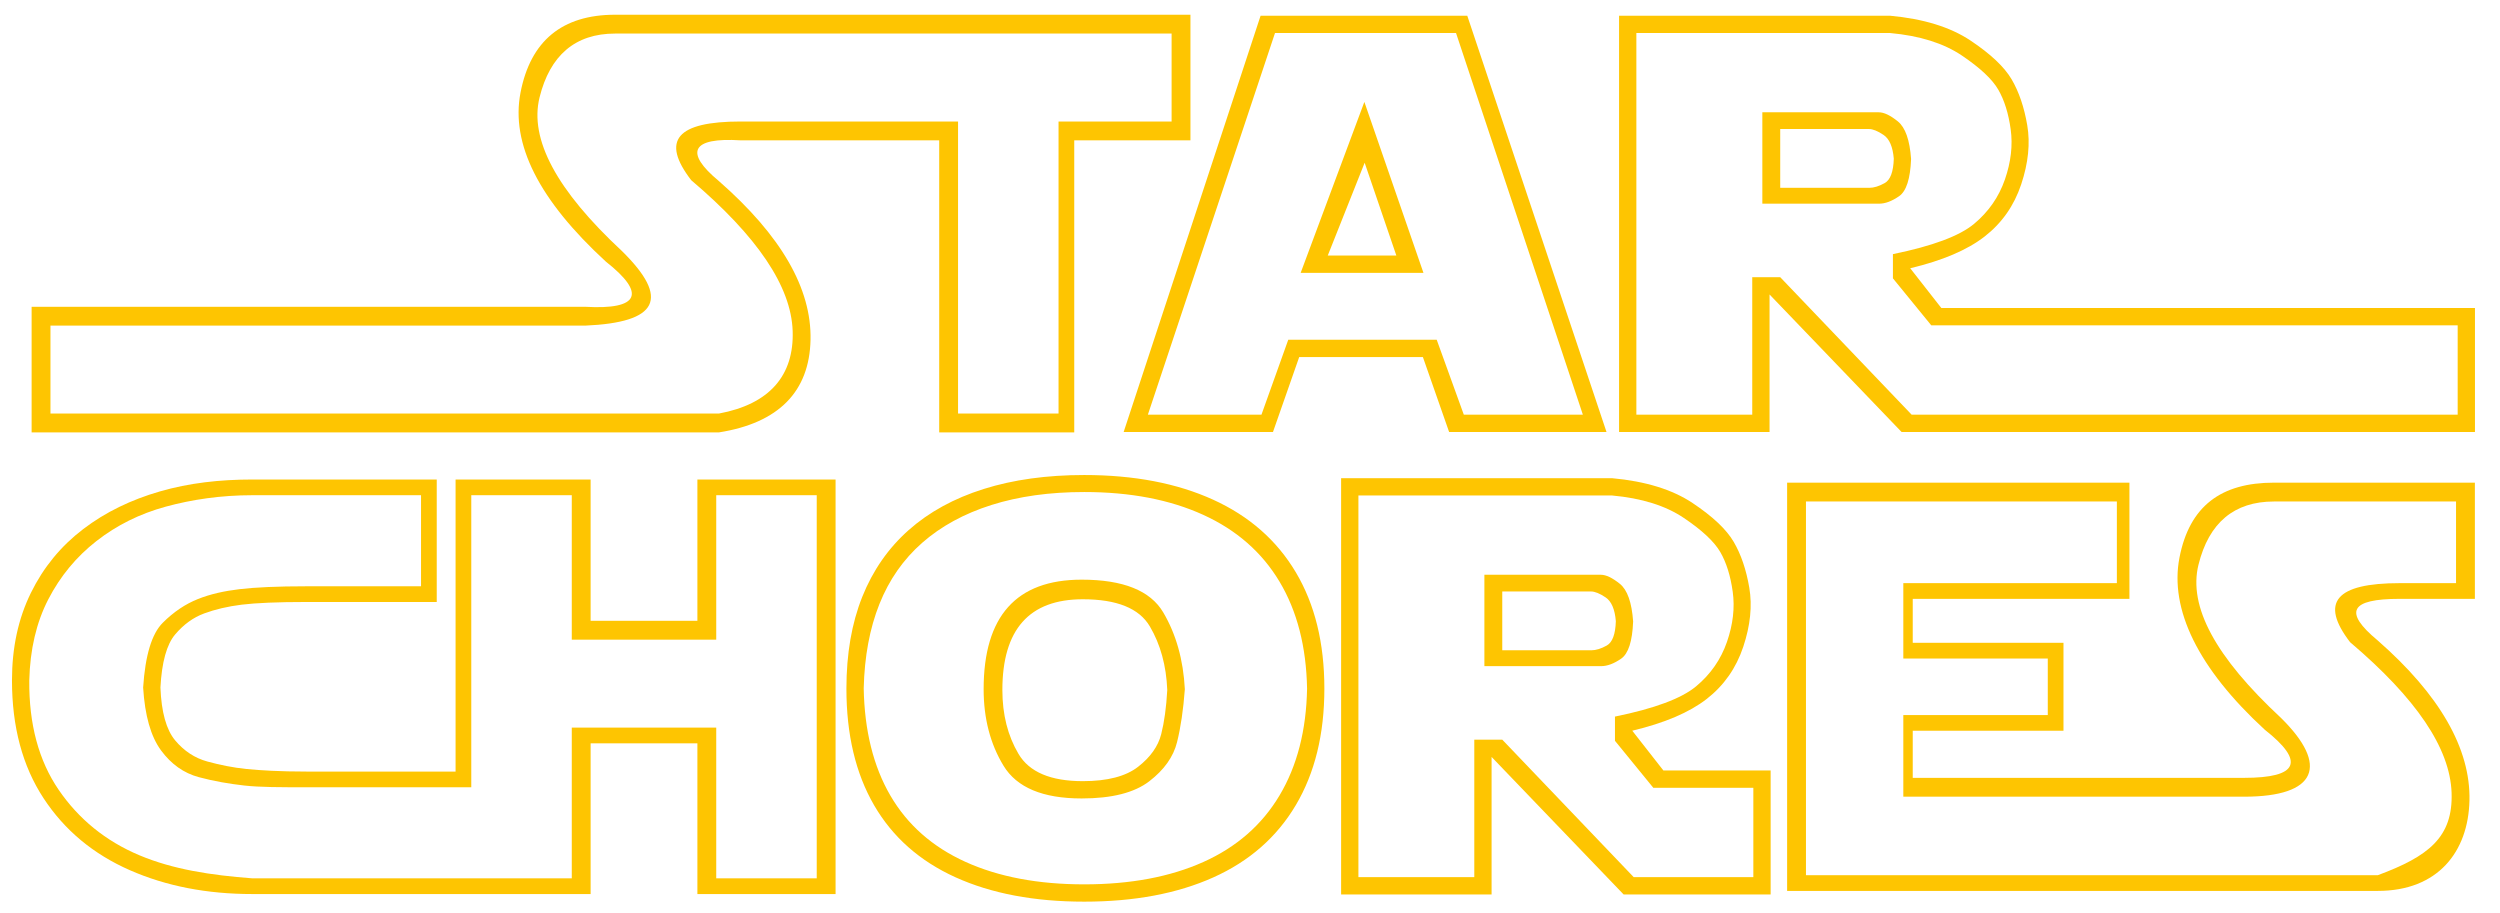
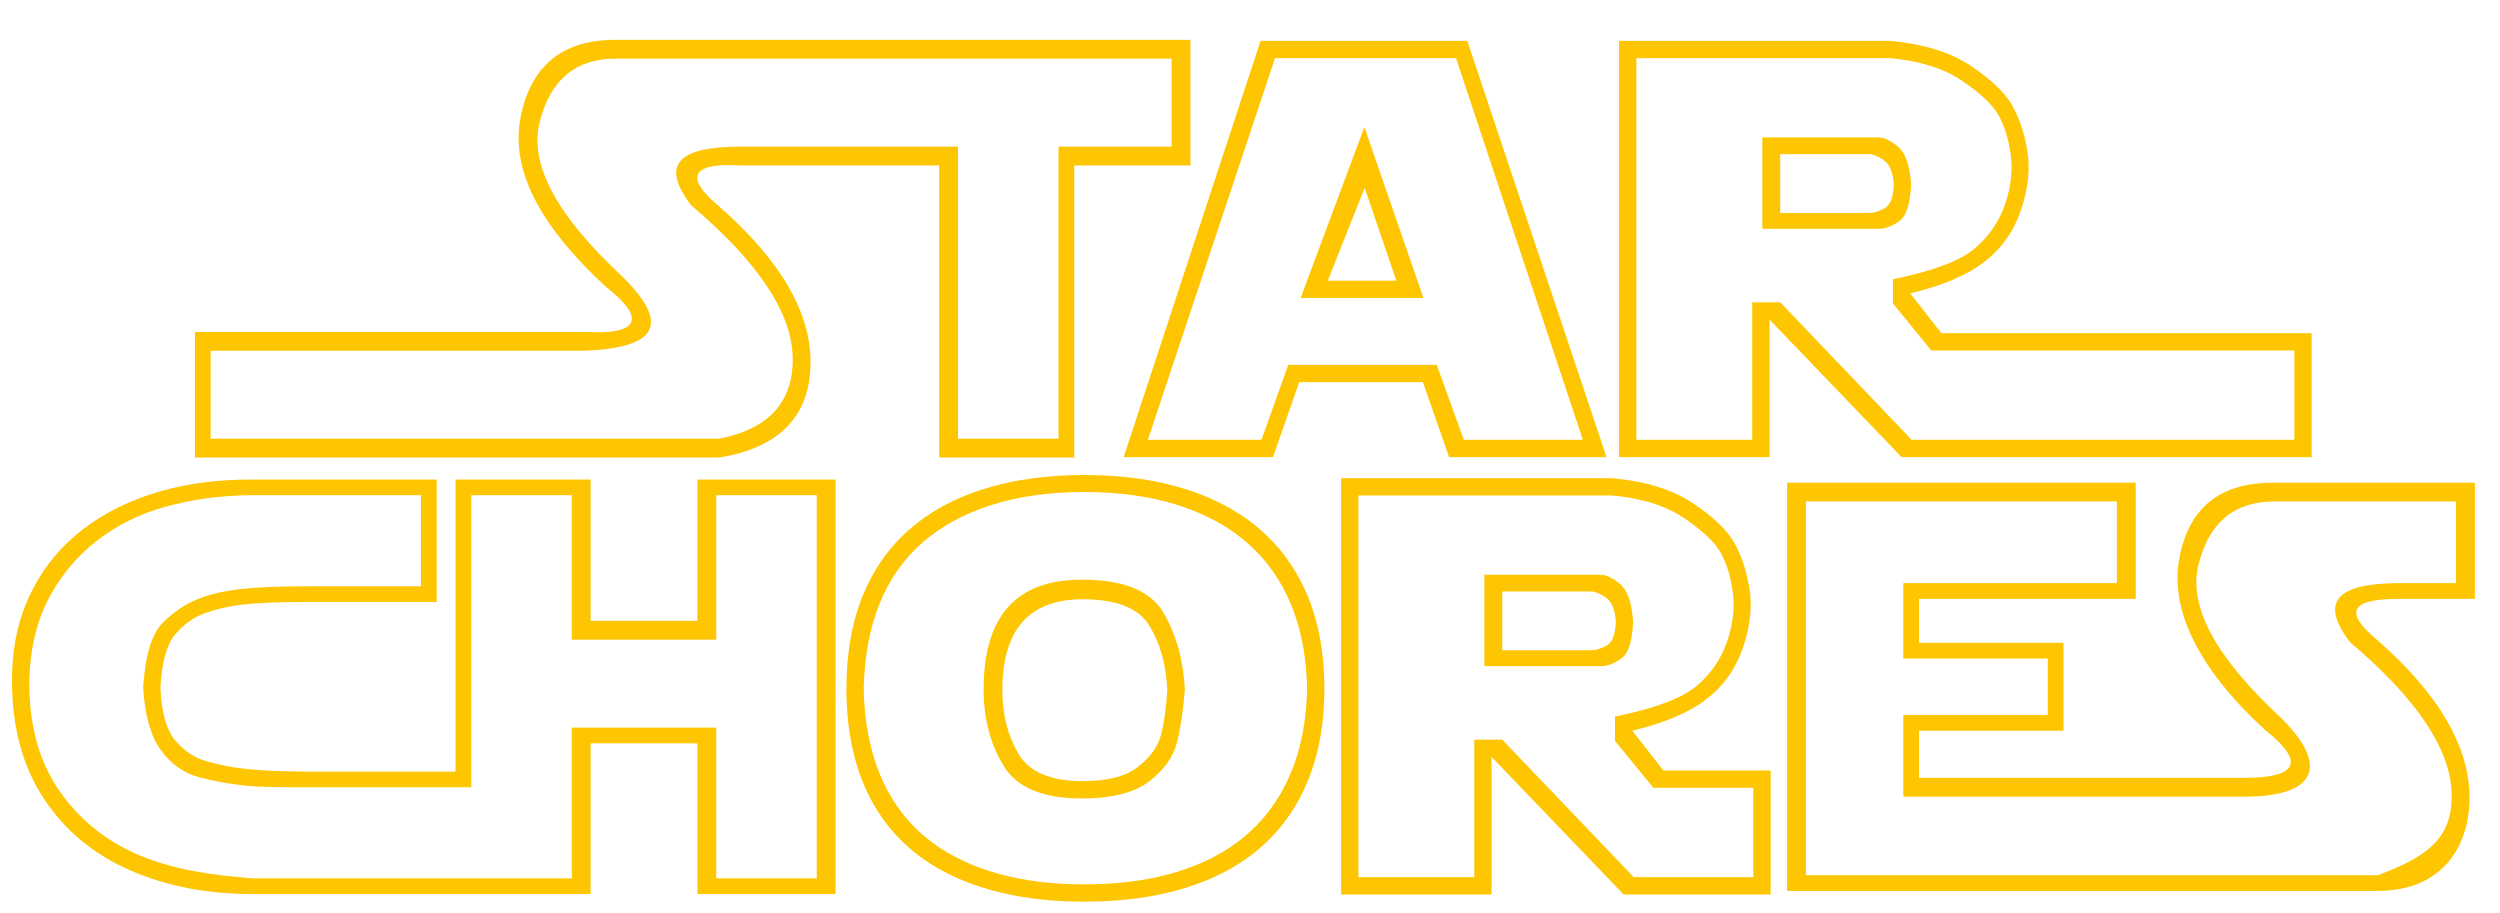
<svg xmlns="http://www.w3.org/2000/svg" version="1.1" id="Layer_1" x="0px" y="0px" width="796.069px" height="290.517px" viewBox="0 0 796.069 290.517" enable-background="new 0 0 796.069 290.517" xml:space="preserve">
-   <path fill="#FEC501" d="M262.594,4.689h-66.733c-16.89,0-26.926,8.359-30.108,24.76c-3.183,16.4,5.875,34.273,27.17,53.856  c12.912,10.158,10.708,15.384-6.609,14.384H10.069v40h218.838c19.093-3,28.823-13.04,29.189-29.439  c0.368-16.401-9.363-33.219-29.189-50.599c-11.076-9.179-8.75-13.962,6.976-12.962h26.712h36.475v93h43v-93h37v-40H262.594z   M373.069,38.689h-36v93h-32v-93h-37h-32.187c-20.316,0-25.579,5.955-15.788,18.683c21.051,17.87,31.821,33.793,32.311,47.99  c0.489,14.197-7.343,23.327-23.499,26.327H16.069v-28h170.246c23.254-1,27.17-8.555,11.75-23.731  c-20.807-19.337-29.557-35.613-26.253-48.954c3.306-13.34,11.322-20.315,24.05-20.315h72.208h105V38.689z" />
-   <path fill="#FEC501" d="M357.803,137.557L401.406,5.008h65.814l44.335,132.548h-50.117l-8.354-23.866h-39.38l-8.353,23.866H357.803z   M365.514,132.049h36.167l8.536-23.865h47.272l8.63,23.865h37.909L463.64,10.516h-57.646L365.514,132.049z M434.451,32.455  l18.816,54.432h-39.103L434.451,32.455z M422.792,81.38h21.848l-10.097-29.557L422.792,81.38z" />
-   <path fill="#FEC501" d="M515.555,137.557V5.008h86.286c10.647,0.979,19.185,3.611,25.61,7.894  c6.425,4.284,10.801,8.415,13.126,12.392c2.325,3.978,3.978,8.843,4.956,14.595c0.98,5.752,0.337,12.025-1.928,18.817  c-2.264,6.793-6.149,12.331-11.657,16.615c-5.507,4.283-13.402,7.649-23.683,10.097l9.913,12.667h169.919v39.471H605.513  l-42.041-43.785v43.785H515.555z M521.063,132.049h36.901V88.264h8.904l41.856,43.785H782.59v-28.455H614.967l-12.209-14.963v-7.71  c12.606-2.57,21.22-5.783,25.84-9.639c4.621-3.855,7.895-8.567,9.823-14.136c1.928-5.569,2.538-10.893,1.835-15.973  c-0.704-5.078-2.02-9.286-3.948-12.621c-1.927-3.336-5.798-6.961-11.61-10.878c-5.814-3.916-13.433-6.303-22.856-7.16h-80.778  V132.049z M561.178,35.759h37.082c1.653,0,3.673,0.964,6.059,2.891c2.388,1.928,3.795,5.921,4.223,11.979  c-0.244,6.302-1.515,10.25-3.809,11.841c-2.295,1.59-4.422,2.387-6.379,2.387h-37.176V35.759z M566.869,41.083v18.726h28.363  c1.469,0,3.105-0.505,4.911-1.515c1.805-1.01,2.768-3.596,2.892-7.757c-0.308-3.794-1.393-6.318-3.26-7.573  c-1.865-1.254-3.411-1.881-4.635-1.881H566.869z" />
+   <path fill="#FEC501" d="M262.594,12.689h-66.733c-16.89,0-26.926,8.359-30.108,24.76c-3.183,16.4,5.875,34.273,27.17,53.856  c12.912,10.158,10.708,15.384-6.609,14.384H62.069v40h166.838c19.093-3,28.823-13.04,29.189-29.439  c0.368-16.401-9.363-33.219-29.189-50.599c-11.076-9.179-8.75-13.962,6.976-12.962h26.712h36.475v93h43v-93h37v-40H262.594z   M373.069,46.689h-36v93h-32v-93h-37h-32.187c-20.316,0-25.579,5.955-15.788,18.683c21.051,17.87,31.821,33.793,32.311,47.99  c0.489,14.197-7.343,23.327-23.499,26.327H67.069v-28h119.246c23.254-1,27.17-8.555,11.75-23.731  c-20.807-19.337-29.557-35.613-26.253-48.954c3.306-13.34,11.322-20.315,24.05-20.315h72.208h105V46.689z" />
+   <path fill="#FEC501" d="M357.803,145.557l43.603-132.548h65.814l44.335,132.548h-50.117l-8.354-23.866h-39.38l-8.353,23.866H357.803  z M365.514,140.049h36.167l8.536-23.865h47.272l8.63,23.865h37.909L463.64,18.516h-57.646L365.514,140.049z M434.451,40.455  l18.816,54.432h-39.103L434.451,40.455z M422.792,89.38h21.848l-10.097-29.557L422.792,89.38z" />
+   <path fill="#FEC501" d="M515.555,145.557V13.008h86.286c10.647,0.979,19.185,3.611,25.61,7.894  c6.425,4.284,10.801,8.415,13.126,12.392c2.325,3.978,3.978,8.843,4.956,14.595c0.98,5.752,0.337,12.025-1.928,18.817  c-2.264,6.793-6.149,12.331-11.657,16.615c-5.507,4.283-13.402,7.649-23.683,10.097l9.913,12.667h117.919v39.471H605.513  l-42.041-43.785v43.785H515.555z M521.063,140.049h36.901V96.264h8.904l41.856,43.785H730.59v-28.455H614.967l-12.209-14.963v-7.71  c12.606-2.57,21.22-5.783,25.84-9.639c4.621-3.855,7.895-8.567,9.823-14.136c1.928-5.569,2.538-10.893,1.835-15.973  c-0.704-5.078-2.02-9.286-3.948-12.621c-1.927-3.336-5.798-6.961-11.61-10.878c-5.814-3.916-13.433-6.303-22.856-7.16h-80.778  V140.049z M561.178,43.759h37.082c1.653,0,3.673,0.964,6.059,2.891c2.388,1.928,3.795,5.921,4.223,11.979  c-0.244,6.302-1.515,10.25-3.809,11.841c-2.295,1.59-4.422,2.387-6.379,2.387h-37.176V43.759z M566.869,49.083v18.726h28.363  c1.469,0,3.105-0.505,4.911-1.515c1.805-1.01,2.768-3.596,2.892-7.757c-0.308-3.794-1.393-6.318-3.26-7.573  c-1.865-1.254-3.411-1.881-4.635-1.881H566.869z" />
  <path fill="#FEC501" d="M222.069,152.689v45h-34v-45h-43v93H97.625c-8.445,0-14.809-0.387-19.093-0.813  c-4.283-0.432-8.444-1.28-12.483-2.382s-7.466-3.378-10.281-6.744c-2.815-3.366-4.375-8.985-4.681-16.819  c0.428-8.078,1.989-13.718,4.681-16.901c2.693-3.181,5.783-5.421,9.271-6.706s7.466-2.23,11.933-2.781  c4.467-0.551,11.352-0.854,20.653-0.854h41.444v-39H80.368c-10.403,0-20.21,1.12-29.419,3.783  c-9.209,2.661-17.364,6.594-24.462,12.011c-7.1,5.416-12.652,12.155-16.661,20.325c-4.008,8.17-6.012,17.43-6.012,27.833  c0,14.811,3.35,27.311,10.051,37.529c6.701,10.221,15.865,17.814,27.492,22.924s24.631,7.595,39.012,7.595h64.701h5h38v-48h34v48h44  v-132H222.069z M260.069,279.689h-32v-48h-46v48h-32H80.368c-13.218-1-25.213-2.822-35.983-7.35  c-10.77-4.529-19.338-11.539-25.702-20.84c-6.365-9.302-9.485-20.945-9.363-34.837c0.245-9.853,2.264-18.476,6.058-25.817  c3.794-7.344,8.904-13.536,15.329-18.555c6.426-5.018,13.799-8.708,22.122-10.972s17.502-3.629,27.538-3.629h53.701v29H97.625  c-9.363,0-16.477,0.338-21.342,0.918c-4.864,0.582-9.286,1.554-13.264,3.146c-3.978,1.591-7.71,4.073-11.198,7.562  c-3.488,3.486-5.569,10.343-6.242,20.624c0.551,8.935,2.448,15.591,5.691,19.997c3.243,4.407,7.251,7.244,12.024,8.529  c4.773,1.284,9.608,2.118,14.503,2.669c4.896,0.551,11.505,0.556,19.828,0.556h52.444v-5v-88h32v46h46v-46h32V279.689z" />
  <path fill="#FEC501" d="M421.715,219.277c0,14.504-3.029,26.865-9.088,37.084c-6.058,10.22-14.824,17.899-26.298,23.04  c-11.475,5.141-25.167,7.711-41.078,7.711s-29.573-2.586-40.985-7.757s-20.057-12.82-25.931-22.948  c-5.875-10.127-8.813-22.504-8.813-37.13c0-11.077,1.683-20.821,5.049-29.235c3.366-8.415,8.292-15.498,14.778-21.25  c6.486-5.752,14.442-10.113,23.866-13.08c9.424-2.969,20.103-4.453,32.036-4.453c15.85,0,29.527,2.617,41.031,7.849  c11.504,5.232,20.287,12.943,26.344,23.131C418.686,192.428,421.715,204.773,421.715,219.277z M416.208,219.277  c-0.245-13.341-3.167-24.692-8.766-34.056c-5.6-9.363-13.708-16.461-24.326-21.295c-10.617-4.834-23.238-7.251-37.864-7.251  c-11.015,0-20.868,1.376-29.558,4.13c-8.689,2.753-16.033,6.762-22.03,12.024c-5.997,5.264-10.541,11.766-13.631,19.506  c-3.091,7.741-4.759,16.69-5.003,26.85c0.244,13.463,3.075,24.845,8.49,34.146c5.417,9.302,13.387,16.339,23.912,21.113  c10.525,4.772,23.132,7.159,37.819,7.159c14.687,0,27.324-2.371,37.911-7.114c10.586-4.742,18.68-11.811,24.279-21.204  C413.041,243.893,415.962,232.557,416.208,219.277z M313.216,219.461c0-23.254,10.403-34.881,31.209-34.881  c13.218,0,21.877,3.473,25.978,10.419c4.1,6.945,6.395,15.1,6.884,24.462c-0.489,6.548-1.315,12.162-2.478,16.844  c-1.163,4.681-4.115,8.844-8.858,12.484s-11.918,5.461-21.525,5.461c-12.362,0-20.653-3.472-24.875-10.418  C315.328,236.888,313.216,228.763,313.216,219.461z M319.183,219.737c0,7.771,1.713,14.548,5.14,20.331  c3.427,5.782,10.25,8.674,20.469,8.674c7.833,0,13.708-1.53,17.625-4.589c3.917-3.06,6.365-6.518,7.343-10.372  c0.979-3.856,1.622-8.538,1.928-14.044c-0.306-7.772-2.158-14.534-5.554-20.287c-3.397-5.752-10.511-8.628-21.342-8.628  C327.72,190.822,319.183,200.46,319.183,219.737z" />
  <path fill="#FEC501" d="M427.048,284.817V152.269h86.285c10.647,0.979,19.186,3.61,25.609,7.894  c6.427,4.284,10.802,8.414,13.126,12.392c2.326,3.978,3.979,8.843,4.958,14.595c0.979,5.751,0.337,12.024-1.928,18.817  c-2.265,6.792-6.149,12.33-11.657,16.614c-5.508,4.283-13.402,7.648-23.684,10.098l9.915,12.667h34.146v39.471h-46.815  l-42.041-43.785v43.785H427.048z M432.556,279.31h36.9v-43.786h8.904l41.857,43.786h38.094v-28.456h-31.853l-12.209-14.962v-7.71  c12.607-2.57,21.22-5.782,25.84-9.639c4.622-3.855,7.895-8.567,9.822-14.137c1.929-5.567,2.539-10.892,1.837-15.971  c-0.705-5.08-2.02-9.287-3.947-12.622c-1.929-3.335-5.798-6.961-11.612-10.877c-5.813-3.917-13.432-6.303-22.856-7.159h-80.777  V279.31z M472.67,183.02h37.083c1.652,0,3.672,0.964,6.059,2.892s3.794,5.92,4.222,11.979c-0.244,6.304-1.514,10.25-3.808,11.841  c-2.296,1.592-4.422,2.387-6.381,2.387H472.67V183.02z M478.361,188.344v18.726h28.364c1.468,0,3.105-0.505,4.91-1.515  c1.806-1.01,2.77-3.596,2.892-7.757c-0.307-3.795-1.392-6.317-3.259-7.573c-1.866-1.254-3.412-1.881-4.635-1.881H478.361z" />
-   <path fill="#FEC501" d="M764.13,190.689h23.938v-37h-63.96c-16.891,0-26.926,7.487-30.108,23.887  c-3.183,16.398,5.875,35.208,27.171,54.792c12.911,10.157,10.708,15.321-6.609,15.321h-27.904h-77.589v-15h48v-28h-48v-14h69v-37  h-109v130h117.589h70.497c19.091,0,28.822-12.414,29.189-28.814c0.366-16.4-9.363-33.53-29.189-50.91  C746.078,194.785,748.403,190.689,764.13,190.689z M748.342,204.499c21.051,17.869,31.82,33.729,32.311,47.927  c0.488,14.197-7.344,20.264-23.498,26.264h-46.968H575.069v-119h99v26h-68v24h46v18h-46v26h104.118h4.375  c23.254,0,27.171-9.928,11.75-25.104c-20.807-19.338-29.558-35.426-26.253-48.768c3.305-13.341,11.32-20.129,24.05-20.129h57.96v26  H764.13C743.814,185.689,738.55,191.77,748.342,204.499z" />
+   <path fill="#FEC501" d="M764.13,190.689h23.938v-37h-63.96c-16.891,0-26.926,7.487-30.108,23.887  c-3.183,16.398,5.875,35.208,27.171,54.792c12.911,10.157,10.708,15.321-6.609,15.321h-27.904h-75.589v-15h46v-28h-46v-14h69v-37  h-111v130h117.589h70.497c19.091,0,28.822-12.414,29.189-28.814c0.366-16.4-9.363-33.53-29.189-50.91  C746.078,194.785,748.403,190.689,764.13,190.689z M748.342,204.499c21.051,17.869,31.82,33.729,32.311,47.927  c0.488,14.197-7.344,20.264-23.498,26.264h-46.968H575.069v-119h99v26h-68v24h46v18h-46v26h104.118h4.375  c23.254,0,27.171-9.928,11.75-25.104c-20.807-19.338-29.558-35.426-26.253-48.768c3.305-13.341,11.32-20.129,24.05-20.129h57.96v26  H764.13C743.814,185.689,738.55,191.77,748.342,204.499z" />
</svg>
